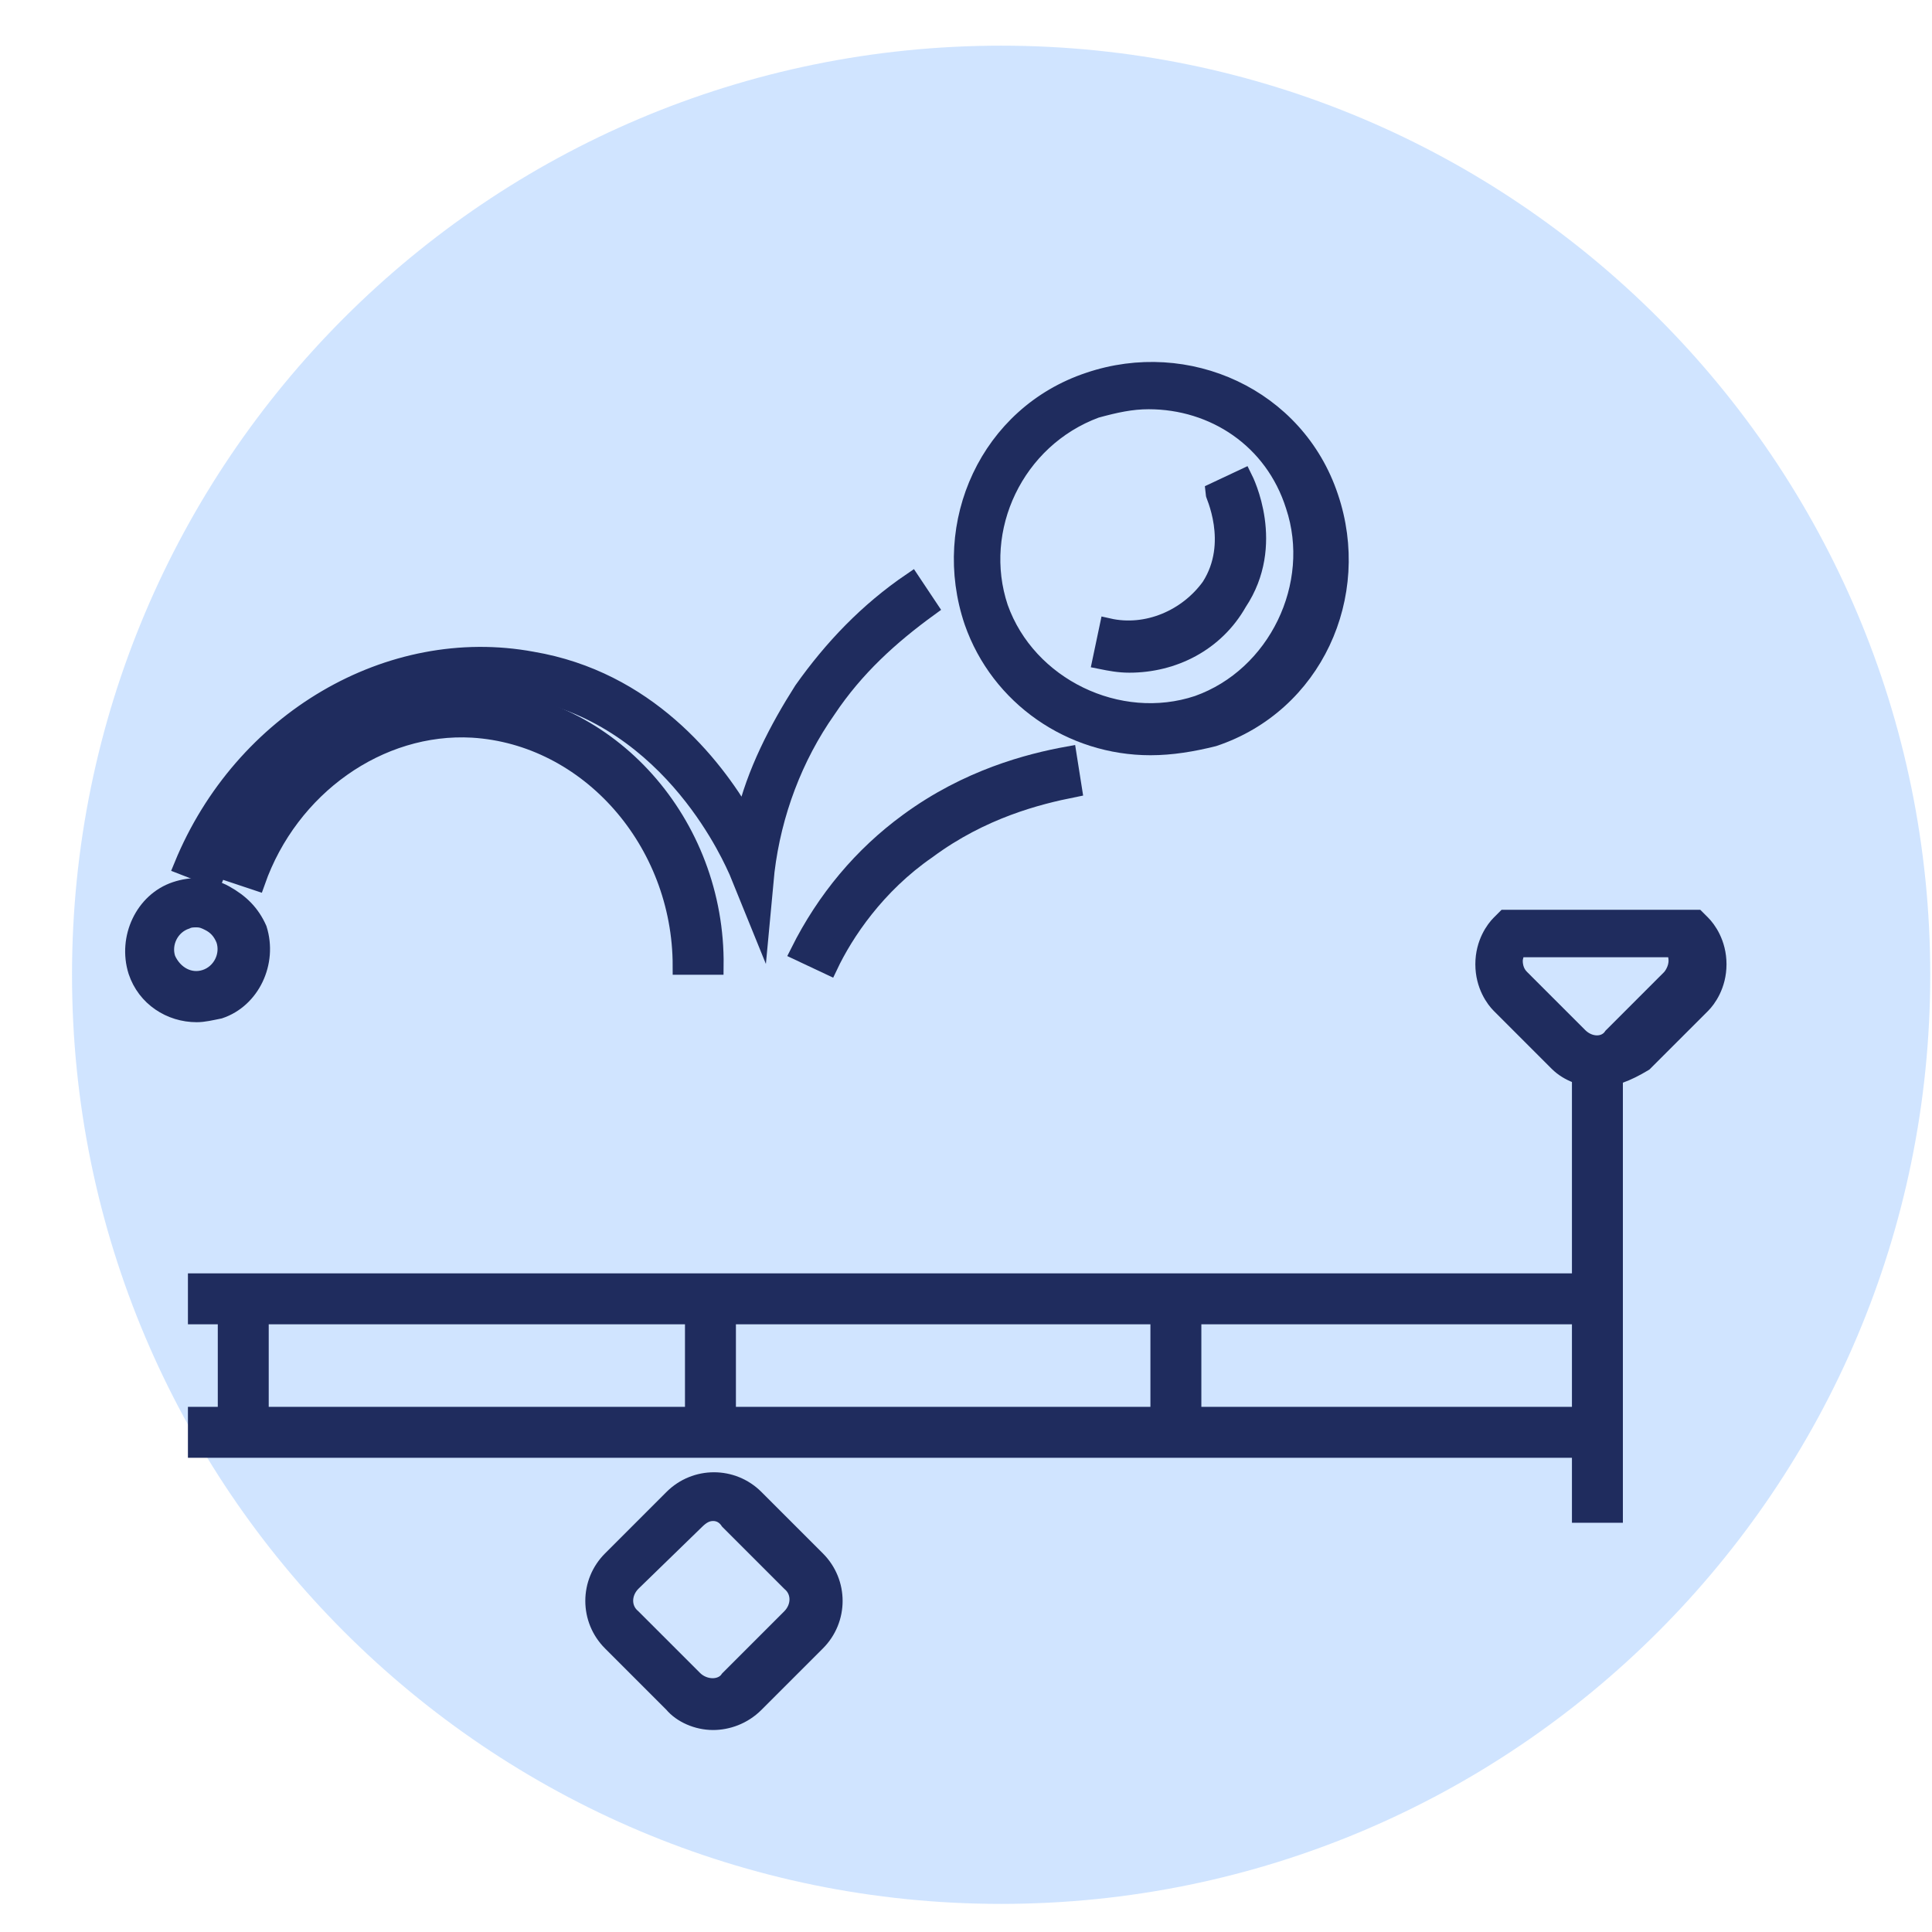
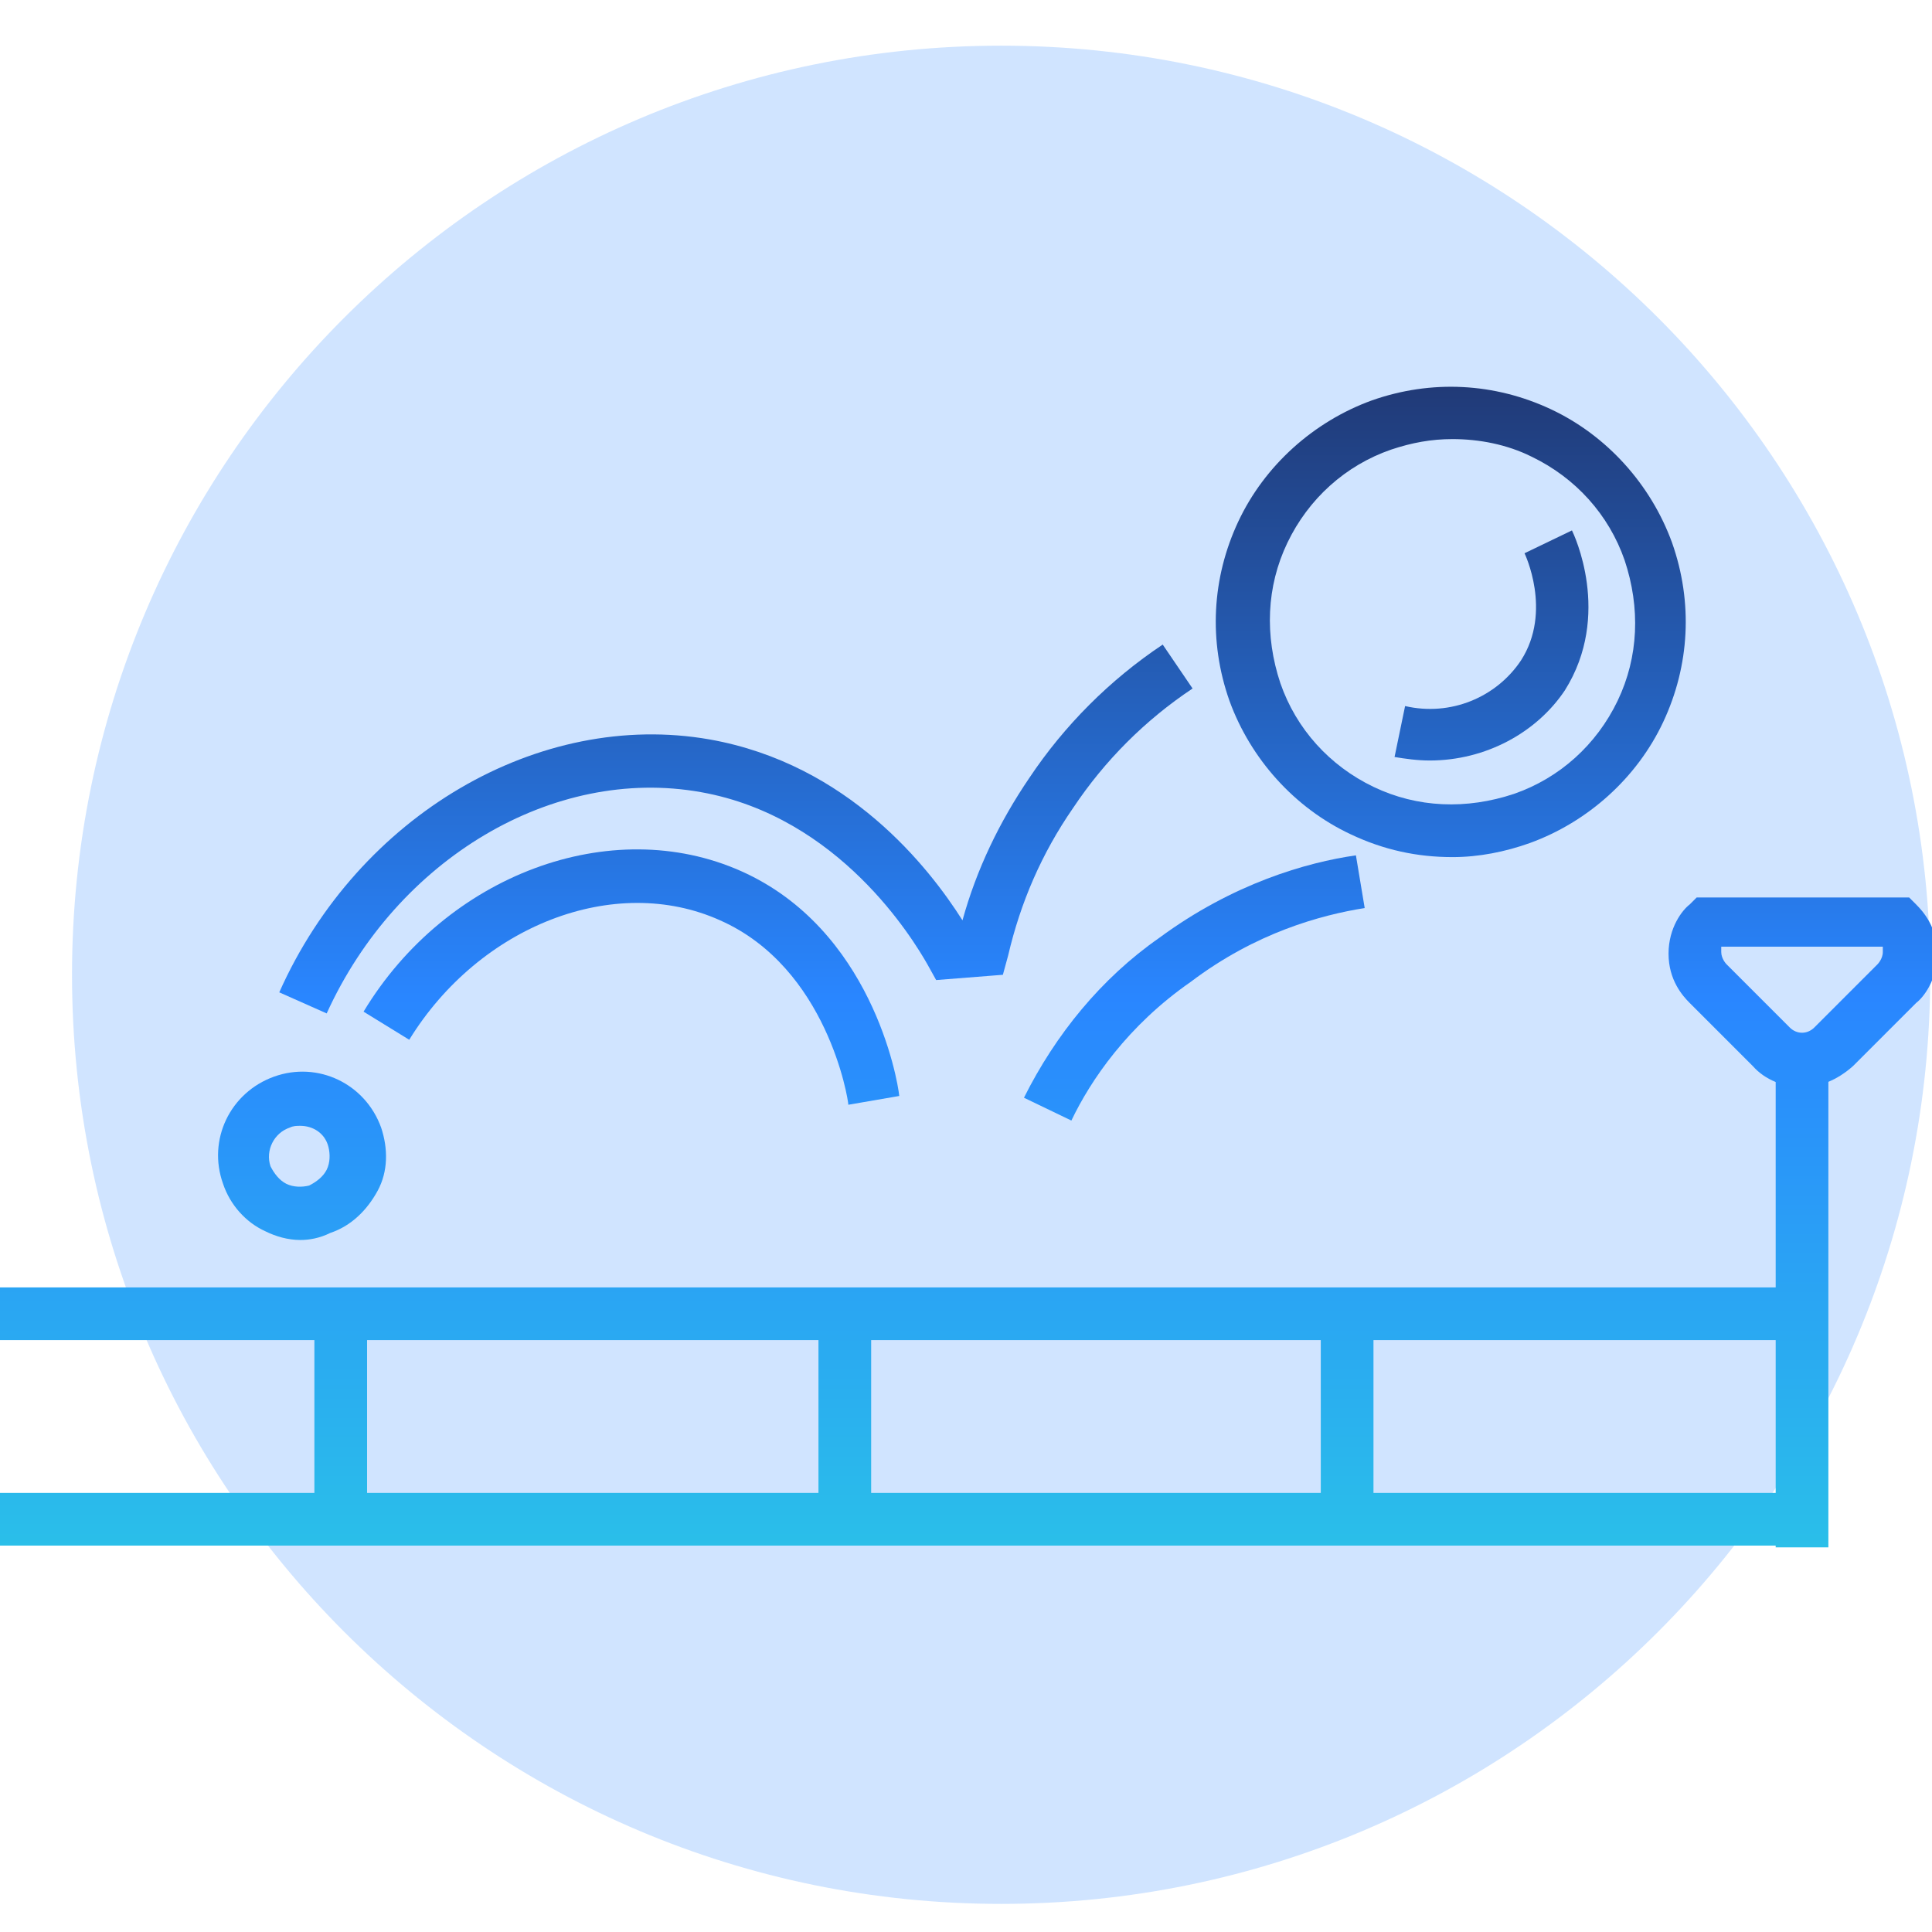
<svg xmlns="http://www.w3.org/2000/svg" version="1.1" id="Warstwa_2_00000143599056916416796550000005522250416443465375_" x="0px" y="0px" viewBox="0 0 110 110" style="enable-background:new 0 0 110 110;" xml:space="preserve">
  <style type="text/css">
	.st0{opacity:0.22;fill:#2986FF;enable-background:new    ;}
- 	.st1{fill:#1F2C5E;stroke:#1F2C5E;stroke-miterlimit:10;}
+ 	.st1{fill:url(#SVGID_1_);}
+ 	.st2{fill:url(#SVGID_00000036250046412390421700000005389095391218080691_);}
+ 	.st3{fill:url(#SVGID_00000044867166044001039770000006067725373160237956_);}
+ 	.st4{fill:url(#SVGID_00000176744818922230417970000015226947023442323115_);}
+ 	.st5{fill:url(#SVGID_00000170978715251409553090000008779723222268056219_);}
+ 	.st6{fill:url(#SVGID_00000166645217505566613700000007121131060187857843_);}
+ 	.st7{fill:url(#SVGID_00000059280366727335822100000012664477499307964561_);}
+ 	.st8{fill:url(#SVGID_00000125593939606776906020000016889683079423532944_);}
+ 	.st9{fill:url(#SVGID_00000080179106246769083450000017232579613076831160_);}
+ 	.st10{fill:url(#SVGID_00000005248453992481387380000018318230623374259631_);}
+ 	.st11{fill:url(#SVGID_00000145040971580187401250000006904835037002834579_);}
+ 	.st12{fill:url(#SVGID_00000061463740262420221570000005629655411816999320_);}
+ 	.st13{fill:url(#SVGID_00000092446593537390723370000001694597889863112361_);}
</style>
  <circle class="st0" cx="57" cy="55.5" r="52.9" />
-   <path class="st1" d="M65.5,42.5c-4.5,0-8.6-2.8-10.1-7.1c-1.9-5.6,0.9-11.8,6.6-13.7c5.6-1.9,11.8,0.9,13.7,6.6l0,0  c1.9,5.6-0.9,11.8-6.6,13.7C67.9,42.3,66.7,42.5,65.5,42.5L65.5,42.5z M65.4,22.8c-1,0-1.9,0.2-3,0.5c-4.6,1.7-7,6.8-5.5,11.3  c1.6,4.5,6.8,7,11.3,5.5c4.5-1.6,7-6.8,5.5-11.3C72.5,25,69.1,22.8,65.4,22.8z" />
-   <path class="st1" d="M11.2,57.7c-1.5,0-2.9-0.9-3.4-2.4c-0.6-1.9,0.4-4,2.2-4.6c0.9-0.3,1.9-0.3,2.8,0.2c0.9,0.5,1.5,1.1,1.9,2l0,0  c0.6,1.9-0.4,4-2.2,4.6C12,57.6,11.6,57.7,11.2,57.7z M11.2,52.3c-0.2,0-0.4,0-0.6,0.1c-0.9,0.3-1.4,1.3-1.1,2.2  c0.4,0.9,1.3,1.4,2.2,1.1c0.9-0.3,1.4-1.3,1.1-2.2l0,0c-0.2-0.5-0.5-0.8-0.9-1C11.7,52.4,11.5,52.3,11.2,52.3z" />
-   <path class="st1" d="M43.3,52.8L42,49.6c-0.2-0.4-3.6-8.7-12-10.3c-7.2-1.2-14.7,3.2-17.8,10.7l-1.8-0.7  c3.4-8.3,11.8-13.2,19.9-11.7c6.5,1.1,10.3,5.9,12.1,9c0.6-2.6,1.9-5.1,3.3-7.3c1.7-2.4,3.7-4.5,6.2-6.2l1,1.5  c-2.2,1.6-4.2,3.4-5.8,5.8c-1.9,2.7-3.1,5.9-3.5,9.2L43.3,52.8L43.3,52.8z" />
-   <path class="st1" d="M40.7,55h-1.9c0-7.1-5.3-13.1-11.9-13.5c-5.3-0.3-10.4,3.3-12.3,8.7l-1.8-0.6c2.2-6.1,8.1-10.2,14.2-9.9  C34.7,40,40.8,46.9,40.7,55L40.7,55z" />
-   <path class="st1" d="M47.2,55l-1.7-0.8c1.5-3,3.6-5.5,6.2-7.4c3.4-2.5,6.9-3.4,9.1-3.8l0.3,1.9c-2,0.4-5.2,1.2-8.3,3.5  C49.9,50.4,48.1,53.1,47.2,55L47.2,55z" />
-   <path class="st1" d="M91,61.4c-0.8,0-1.7-0.3-2.3-0.9l-3.3-3.3c-0.3-0.3-0.9-1.1-0.9-2.3c0-1.2,0.6-2,0.9-2.3l0.3-0.3h10.9l0.3,0.3  c0.3,0.3,0.9,1.1,0.9,2.3c0,1.2-0.6,2-0.9,2.3l0,0l-3.3,3.3C92.6,61.1,91.8,61.4,91,61.4L91,61.4z M86.4,54  c-0.1,0.2-0.2,0.5-0.2,0.7c0,0.6,0.3,0.9,0.4,1l3.3,3.3c0.6,0.6,1.5,0.6,1.9,0l3.3-3.3c0.1-0.1,0.4-0.5,0.4-1c0-0.3-0.1-0.6-0.2-0.7  H86.4L86.4,54z" />
-   <rect x="11.2" y="73" class="st1" width="79.8" height="1.9" />
-   <rect x="11.2" y="80.6" class="st1" width="79.8" height="1.9" />
-   <rect x="90" y="60" class="st1" width="1.9" height="26.2" />
-   <rect x="66" y="73.2" class="st1" width="1.9" height="8.8" />
-   <rect x="39.5" y="73.2" class="st1" width="1.9" height="8.8" />
-   <rect x="12.9" y="73.2" class="st1" width="1.9" height="8.8" />
-   <path class="st1" d="M64.3,37.8c-0.6,0-1.1-0.1-1.6-0.2l0.4-1.9c2.2,0.5,4.5-0.5,5.8-2.3c1.6-2.5,0.2-5.3,0.2-5.4l1.7-0.8  c0.1,0.2,1.9,3.8-0.3,7.1C69.2,36.6,66.8,37.8,64.3,37.8L64.3,37.8z" />
-   <path class="st1" d="M40.6,98c-0.9,0-1.8-0.4-2.3-1l-3.5-3.5c-1.3-1.3-1.3-3.4,0-4.7l3.5-3.5c1.3-1.3,3.4-1.3,4.7,0l3.5,3.5  c1.3,1.3,1.3,3.4,0,4.7L43,97C42.3,97.7,41.4,98,40.6,98z M40.6,86.1c-0.4,0-0.7,0.2-1,0.5L36,90.1c-0.6,0.6-0.6,1.5,0,2l3.5,3.5  c0.6,0.6,1.6,0.6,2,0l3.5-3.5c0.6-0.6,0.6-1.5,0-2l-3.5-3.5C41.3,86.3,41,86.1,40.6,86.1L40.6,86.1z" />
+   <linearGradient id="SVGID_1_" gradientUnits="userSpaceOnUse" x1="82.703" y1="10.911" x2="82.703" y2="98.081">
+     <stop offset="5.412371e-02" style="stop-color:#1F2C5E" />
+     <stop offset="0.526" style="stop-color:#2986FF" />
+     <stop offset="1" style="stop-color:#2BD1E2" />
+   </linearGradient>
+   <path class="st1" d="M82.7,48.8c-2,0-3.9-0.4-5.8-1.3c-3.2-1.5-5.7-4.3-6.9-7.6c-1.2-3.4-1-7,0.5-10.2c1.5-3.2,4.3-5.7,7.6-6.9  c3.4-1.2,7-1,10.2,0.5c3.2,1.5,5.7,4.3,6.9,7.6c1.2,3.4,1,7-0.5,10.2c-1.5,3.2-4.3,5.7-7.6,6.9C85.7,48.5,84.2,48.8,82.7,48.8z   M82.7,25c-1.2,0-2.3,0.2-3.5,0.6c-2.6,0.9-4.7,2.8-5.9,5.3s-1.3,5.3-0.4,8c0.9,2.6,2.8,4.7,5.3,5.9c2.5,1.2,5.3,1.3,8,0.4  c2.6-0.9,4.7-2.8,5.9-5.3s1.3-5.3,0.4-8l0,0c-0.9-2.6-2.8-4.7-5.3-5.9C85.8,25.3,84.2,25,82.7,25z" />
+   <linearGradient id="SVGID_00000150065160085898932370000001532271444113904798_" gradientUnits="userSpaceOnUse" x1="17.096" y1="10.911" x2="17.096" y2="98.081">
+     <stop offset="5.412371e-02" style="stop-color:#1F2C5E" />
+     <stop offset="0.526" style="stop-color:#2986FF" />
+     <stop offset="1" style="stop-color:#2BD1E2" />
+   </linearGradient>
+   <path style="fill:url(#SVGID_00000150065160085898932370000001532271444113904798_);" d="M17.1,70.6c-0.7,0-1.4-0.2-2-0.5  c-1.1-0.5-2-1.5-2.4-2.7c-0.9-2.5,0.4-5.2,2.9-6.1c2.5-0.9,5.2,0.4,6.1,2.9v0c0.4,1.2,0.4,2.5-0.2,3.6s-1.5,2-2.7,2.4  C18.2,70.5,17.6,70.6,17.1,70.6z M17.1,64.1c-0.2,0-0.4,0-0.6,0.1c-0.9,0.3-1.4,1.3-1.1,2.2c0.2,0.4,0.5,0.8,0.9,1  c0.4,0.2,0.9,0.2,1.3,0.1c0.4-0.2,0.8-0.5,1-0.9c0.2-0.4,0.2-0.9,0.1-1.3C18.5,64.5,17.8,64.1,17.1,64.1z" />
+   <linearGradient id="SVGID_00000019645815473812391650000006394912911195377851_" gradientUnits="userSpaceOnUse" x1="41.892" y1="10.911" x2="41.892" y2="98.081">
+     <stop offset="5.412371e-02" style="stop-color:#1F2C5E" />
+     <stop offset="0.526" style="stop-color:#2986FF" />
+     <stop offset="1" style="stop-color:#2BD1E2" />
+   </linearGradient>
+   <path style="fill:url(#SVGID_00000019645815473812391650000006394912911195377851_);" d="M18.6,57.7l-2.7-1.2  c4.5-10.1,14.8-16.1,24.5-14.4c7.9,1.4,12.5,7.3,14.4,10.3c0.8-2.9,2.1-5.6,3.8-8.1c2-3,4.6-5.6,7.6-7.6l1.7,2.5  c-2.7,1.8-5,4.1-6.8,6.8c-1.8,2.6-3,5.4-3.7,8.4l-0.3,1.1l-3.8,0.3l-0.5-0.9c-0.8-1.4-5-8.4-12.9-9.8C31.5,43.6,22.6,48.9,18.6,57.7  z" />
+   <linearGradient id="SVGID_00000118382233041780009320000013506444911517880217_" gradientUnits="userSpaceOnUse" x1="36.061" y1="10.911" x2="36.061" y2="98.081">
+     <stop offset="5.412371e-02" style="stop-color:#1F2C5E" />
+     <stop offset="0.526" style="stop-color:#2986FF" />
+     <stop offset="1" style="stop-color:#2BD1E2" />
+   </linearGradient>
+   <path style="fill:url(#SVGID_00000118382233041780009320000013506444911517880217_);" d="M48.3,62.9c0-0.3-1.2-7.8-7.3-10.5  c-6-2.7-13.7,0.3-17.7,6.8l-2.6-1.6c4.7-7.8,14.1-11.3,21.5-8c7.4,3.3,8.9,11.8,9,12.8L48.3,62.9z" />
+   <linearGradient id="SVGID_00000151531097569485629850000013638622806891369405_" gradientUnits="userSpaceOnUse" x1="68.002" y1="10.911" x2="68.002" y2="98.081">
+     <stop offset="5.412371e-02" style="stop-color:#1F2C5E" />
+     <stop offset="0.526" style="stop-color:#2986FF" />
+     <stop offset="1" style="stop-color:#2BD1E2" />
+   </linearGradient>
+   <path style="fill:url(#SVGID_00000151531097569485629850000013638622806891369405_);" d="M61,63.8l-2.7-1.3c1.8-3.6,4.4-6.8,7.7-9.1  c4.2-3.1,8.4-4.3,11.2-4.7l0.5,3c-2.5,0.4-6.2,1.4-9.9,4.2C64.2,58.4,62.1,61.5,61,63.8z" />
+   <linearGradient id="SVGID_00000123411280018400096750000003787122754039491517_" gradientUnits="userSpaceOnUse" x1="102.572" y1="10.911" x2="102.572" y2="98.081">
+     <stop offset="5.412371e-02" style="stop-color:#1F2C5E" />
+     <stop offset="0.526" style="stop-color:#2986FF" />
+     <stop offset="1" style="stop-color:#2BD1E2" />
+   </linearGradient>
+   <path style="fill:url(#SVGID_00000123411280018400096750000003787122754039491517_);" d="M102.6,61.9c-1,0-2.1-0.4-2.8-1.2l-3.6-3.6  c-0.4-0.4-1.2-1.3-1.2-2.8s0.8-2.5,1.2-2.8l0.4-0.4h12.1l0.4,0.4c0.4,0.4,1.2,1.3,1.2,2.8s-0.8,2.5-1.2,2.8l-3.6,3.6  C104.6,61.5,103.6,61.9,102.6,61.9z M98,53.9c0,0.1,0,0.2,0,0.3c0,0.4,0.3,0.7,0.3,0.7l3.6,3.6c0.4,0.4,1,0.4,1.4,0l3.6-3.6  c0,0,0.3-0.3,0.3-0.7c0-0.1,0-0.2,0-0.3H98z" />
+   <linearGradient id="SVGID_00000064353616904394485200000004394563552604786840_" gradientUnits="userSpaceOnUse" x1="51.177" y1="10.911" x2="51.177" y2="98.081">
+     <stop offset="5.412371e-02" style="stop-color:#1F2C5E" />
+     <stop offset="0.526" style="stop-color:#2986FF" />
+     <stop offset="1" style="stop-color:#2BD1E2" />
+   </linearGradient>
+   <rect x="-0.2" y="73.3" style="fill:url(#SVGID_00000064353616904394485200000004394563552604786840_);" width="102.8" height="3" />
+   <linearGradient id="SVGID_00000037694484864379117890000004165301601090077570_" gradientUnits="userSpaceOnUse" x1="51.177" y1="10.911" x2="51.177" y2="98.081">
+     <stop offset="5.412371e-02" style="stop-color:#1F2C5E" />
+     <stop offset="0.526" style="stop-color:#2986FF" />
+     <stop offset="1" style="stop-color:#2BD1E2" />
+   </linearGradient>
+   <rect x="-0.2" y="85" style="fill:url(#SVGID_00000037694484864379117890000004165301601090077570_);" width="102.8" height="3" />
+   <linearGradient id="SVGID_00000070079371732467978970000005915791621177979779_" gradientUnits="userSpaceOnUse" x1="102.571" y1="10.911" x2="102.571" y2="98.081">
+     <stop offset="5.412371e-02" style="stop-color:#1F2C5E" />
+     <stop offset="0.526" style="stop-color:#2986FF" />
+     <stop offset="1" style="stop-color:#2BD1E2" />
+   </linearGradient>
+   <rect x="101.1" y="59.9" style="fill:url(#SVGID_00000070079371732467978970000005915791621177979779_);" width="3" height="28.2" />
+   <linearGradient id="SVGID_00000034793404491818556860000002170054583898547096_" gradientUnits="userSpaceOnUse" x1="76.728" y1="10.911" x2="76.728" y2="98.081">
+     <stop offset="5.412371e-02" style="stop-color:#1F2C5E" />
+     <stop offset="0.526" style="stop-color:#2986FF" />
+     <stop offset="1" style="stop-color:#2BD1E2" />
+   </linearGradient>
+   <rect x="75.2" y="74.1" style="fill:url(#SVGID_00000034793404491818556860000002170054583898547096_);" width="3" height="12.4" />
+   <linearGradient id="SVGID_00000030474777751903664090000009129673347807443611_" gradientUnits="userSpaceOnUse" x1="48.065" y1="10.911" x2="48.065" y2="98.081">
+     <stop offset="5.412371e-02" style="stop-color:#1F2C5E" />
+     <stop offset="0.526" style="stop-color:#2986FF" />
+     <stop offset="1" style="stop-color:#2BD1E2" />
+   </linearGradient>
+   <rect x="46.6" y="74.1" style="fill:url(#SVGID_00000030474777751903664090000009129673347807443611_);" width="3" height="12.4" />
+   <linearGradient id="SVGID_00000020384880499659982300000005967454100363158422_" gradientUnits="userSpaceOnUse" x1="19.402" y1="10.911" x2="19.402" y2="98.081">
+     <stop offset="5.412371e-02" style="stop-color:#1F2C5E" />
+     <stop offset="0.526" style="stop-color:#2986FF" />
+     <stop offset="1" style="stop-color:#2BD1E2" />
+   </linearGradient>
+   <rect x="17.9" y="74.1" style="fill:url(#SVGID_00000020384880499659982300000005967454100363158422_);" width="3" height="12.4" />
+   <linearGradient id="SVGID_00000013884782197600447590000013459392822365038466_" gradientUnits="userSpaceOnUse" x1="84.97" y1="10.911" x2="84.97" y2="98.081">
+     <stop offset="5.412371e-02" style="stop-color:#1F2C5E" />
+     <stop offset="0.526" style="stop-color:#2986FF" />
+     <stop offset="1" style="stop-color:#2BD1E2" />
+   </linearGradient>
+   <path style="fill:url(#SVGID_00000013884782197600447590000013459392822365038466_);" d="M81.4,43.3c-0.7,0-1.4-0.1-2-0.2l0.6-2.9  c2.6,0.6,5.2-0.5,6.6-2.6c1.8-2.8,0.2-6.1,0.2-6.1l2.7-1.3c0.1,0.2,2.3,4.8-0.4,9.1C87.5,41.7,84.6,43.3,81.4,43.3z" />
</svg>
